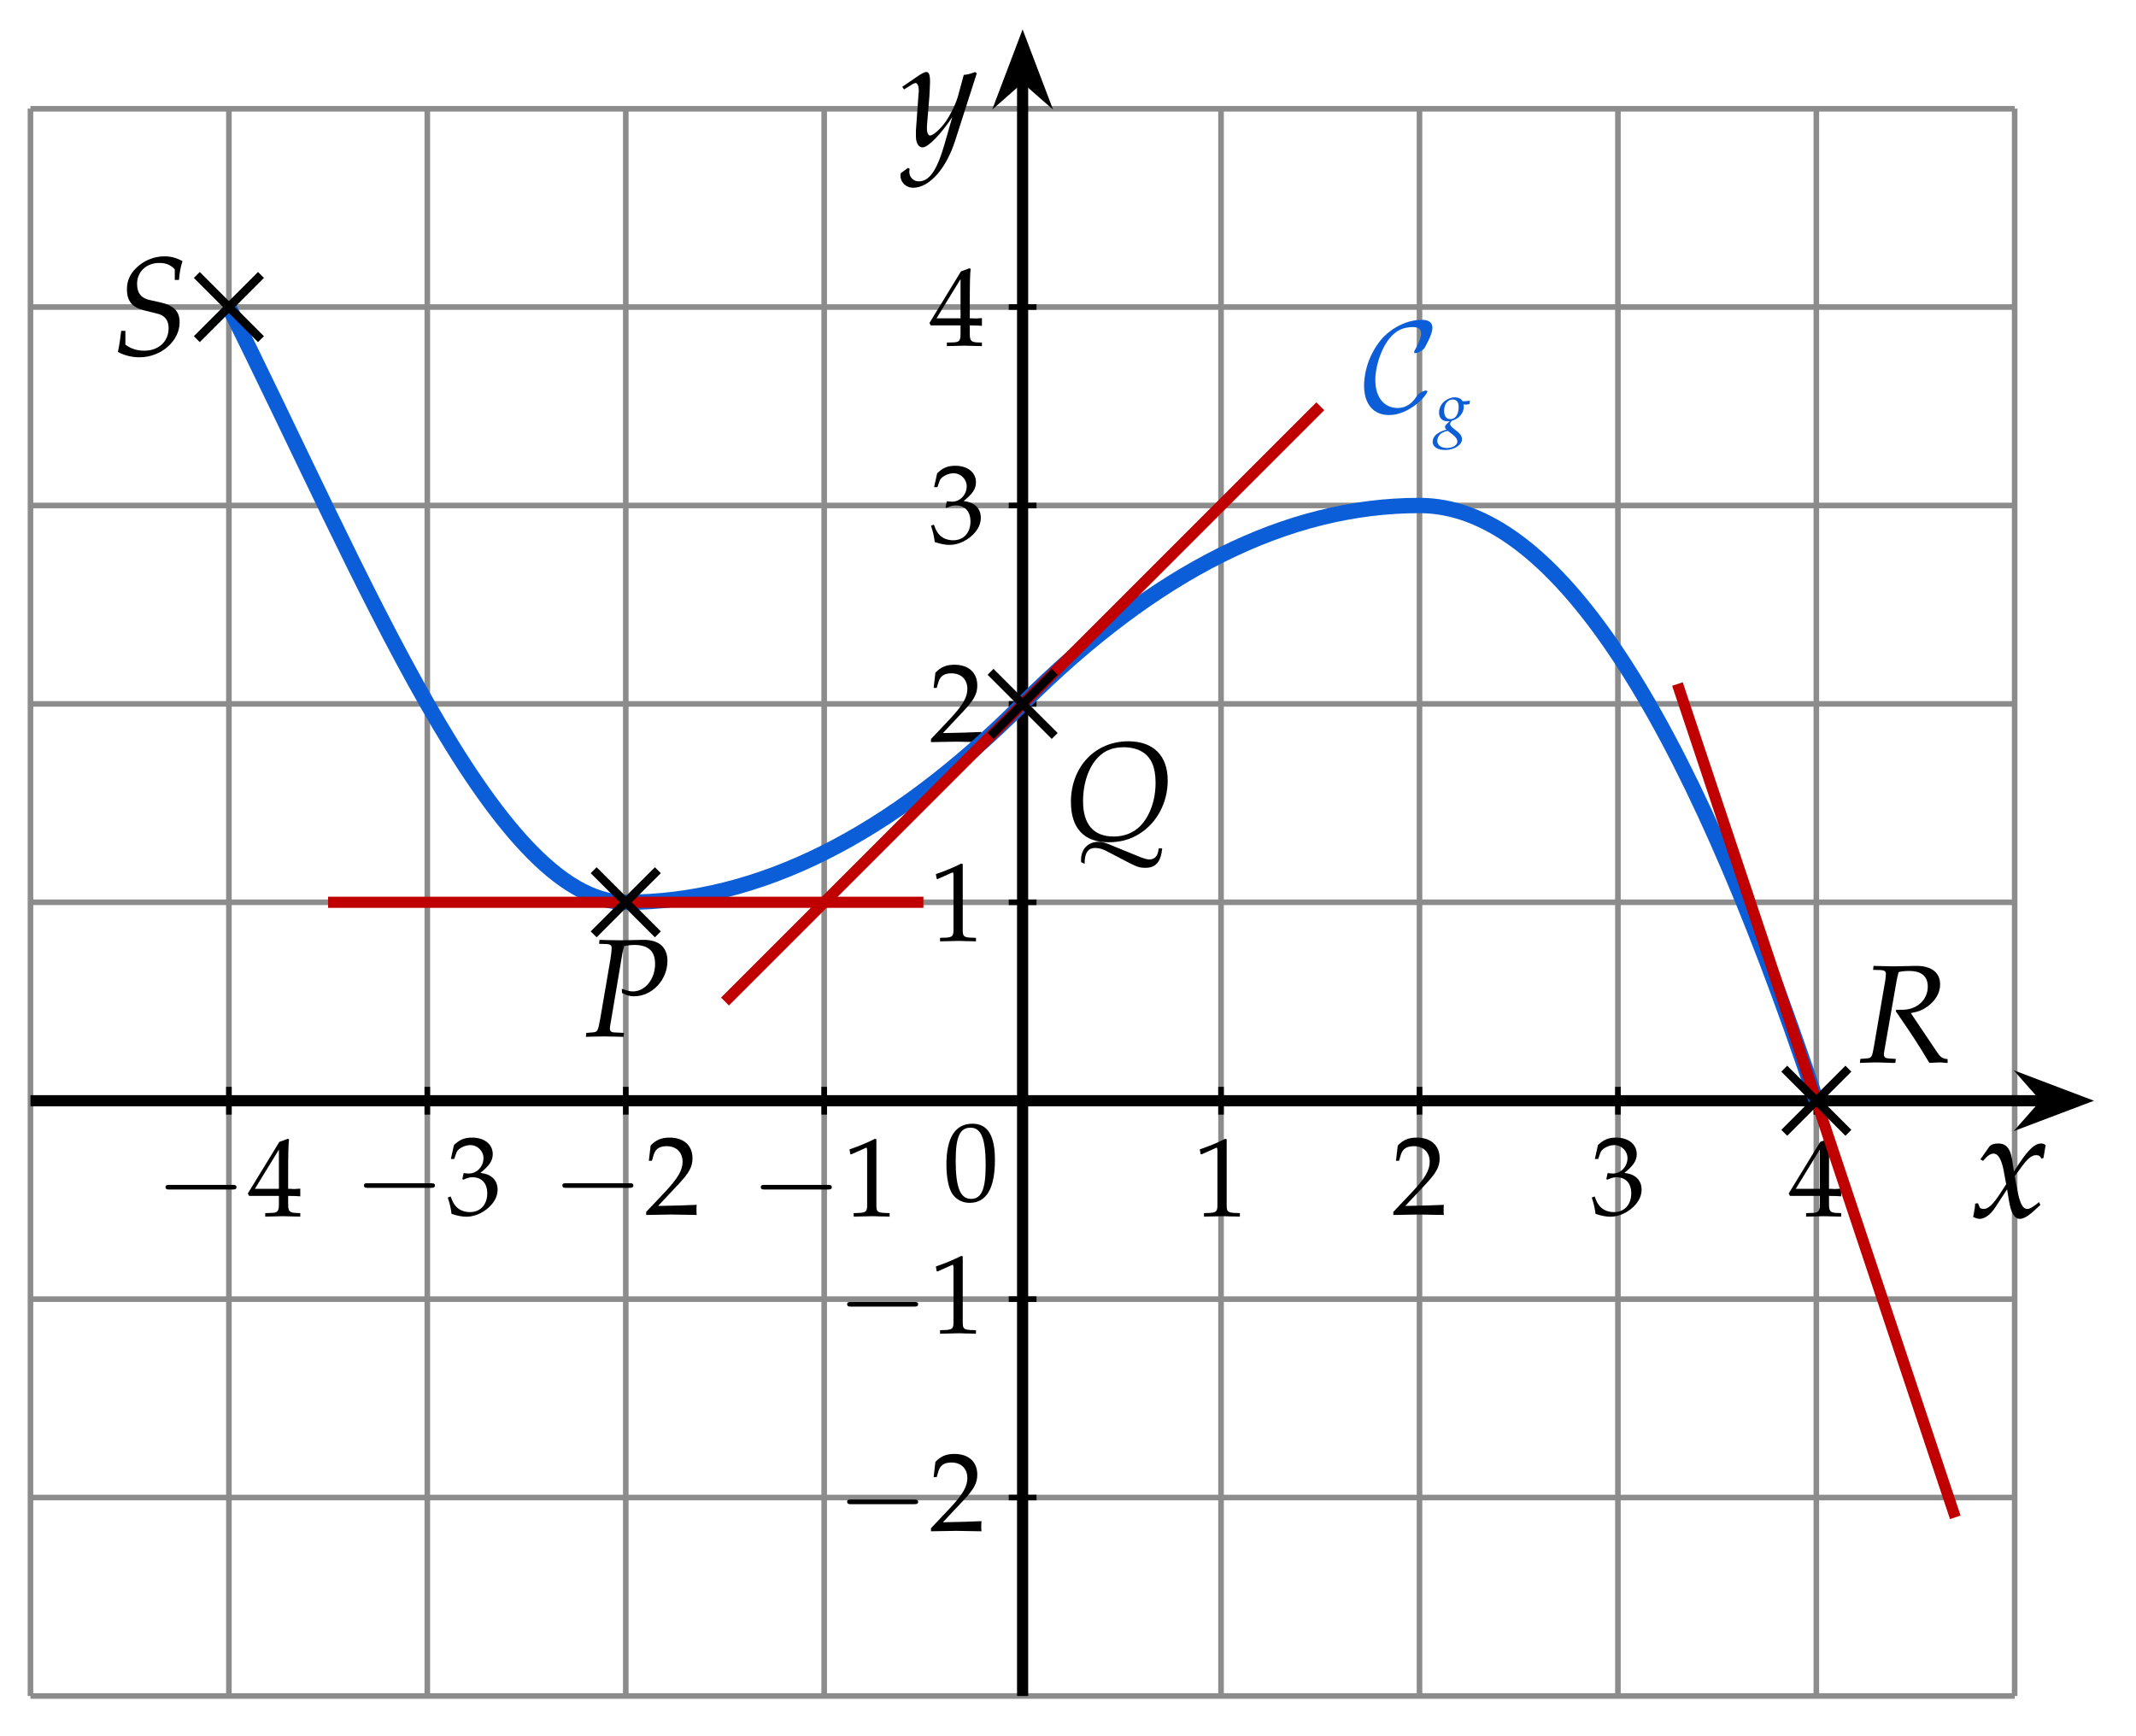
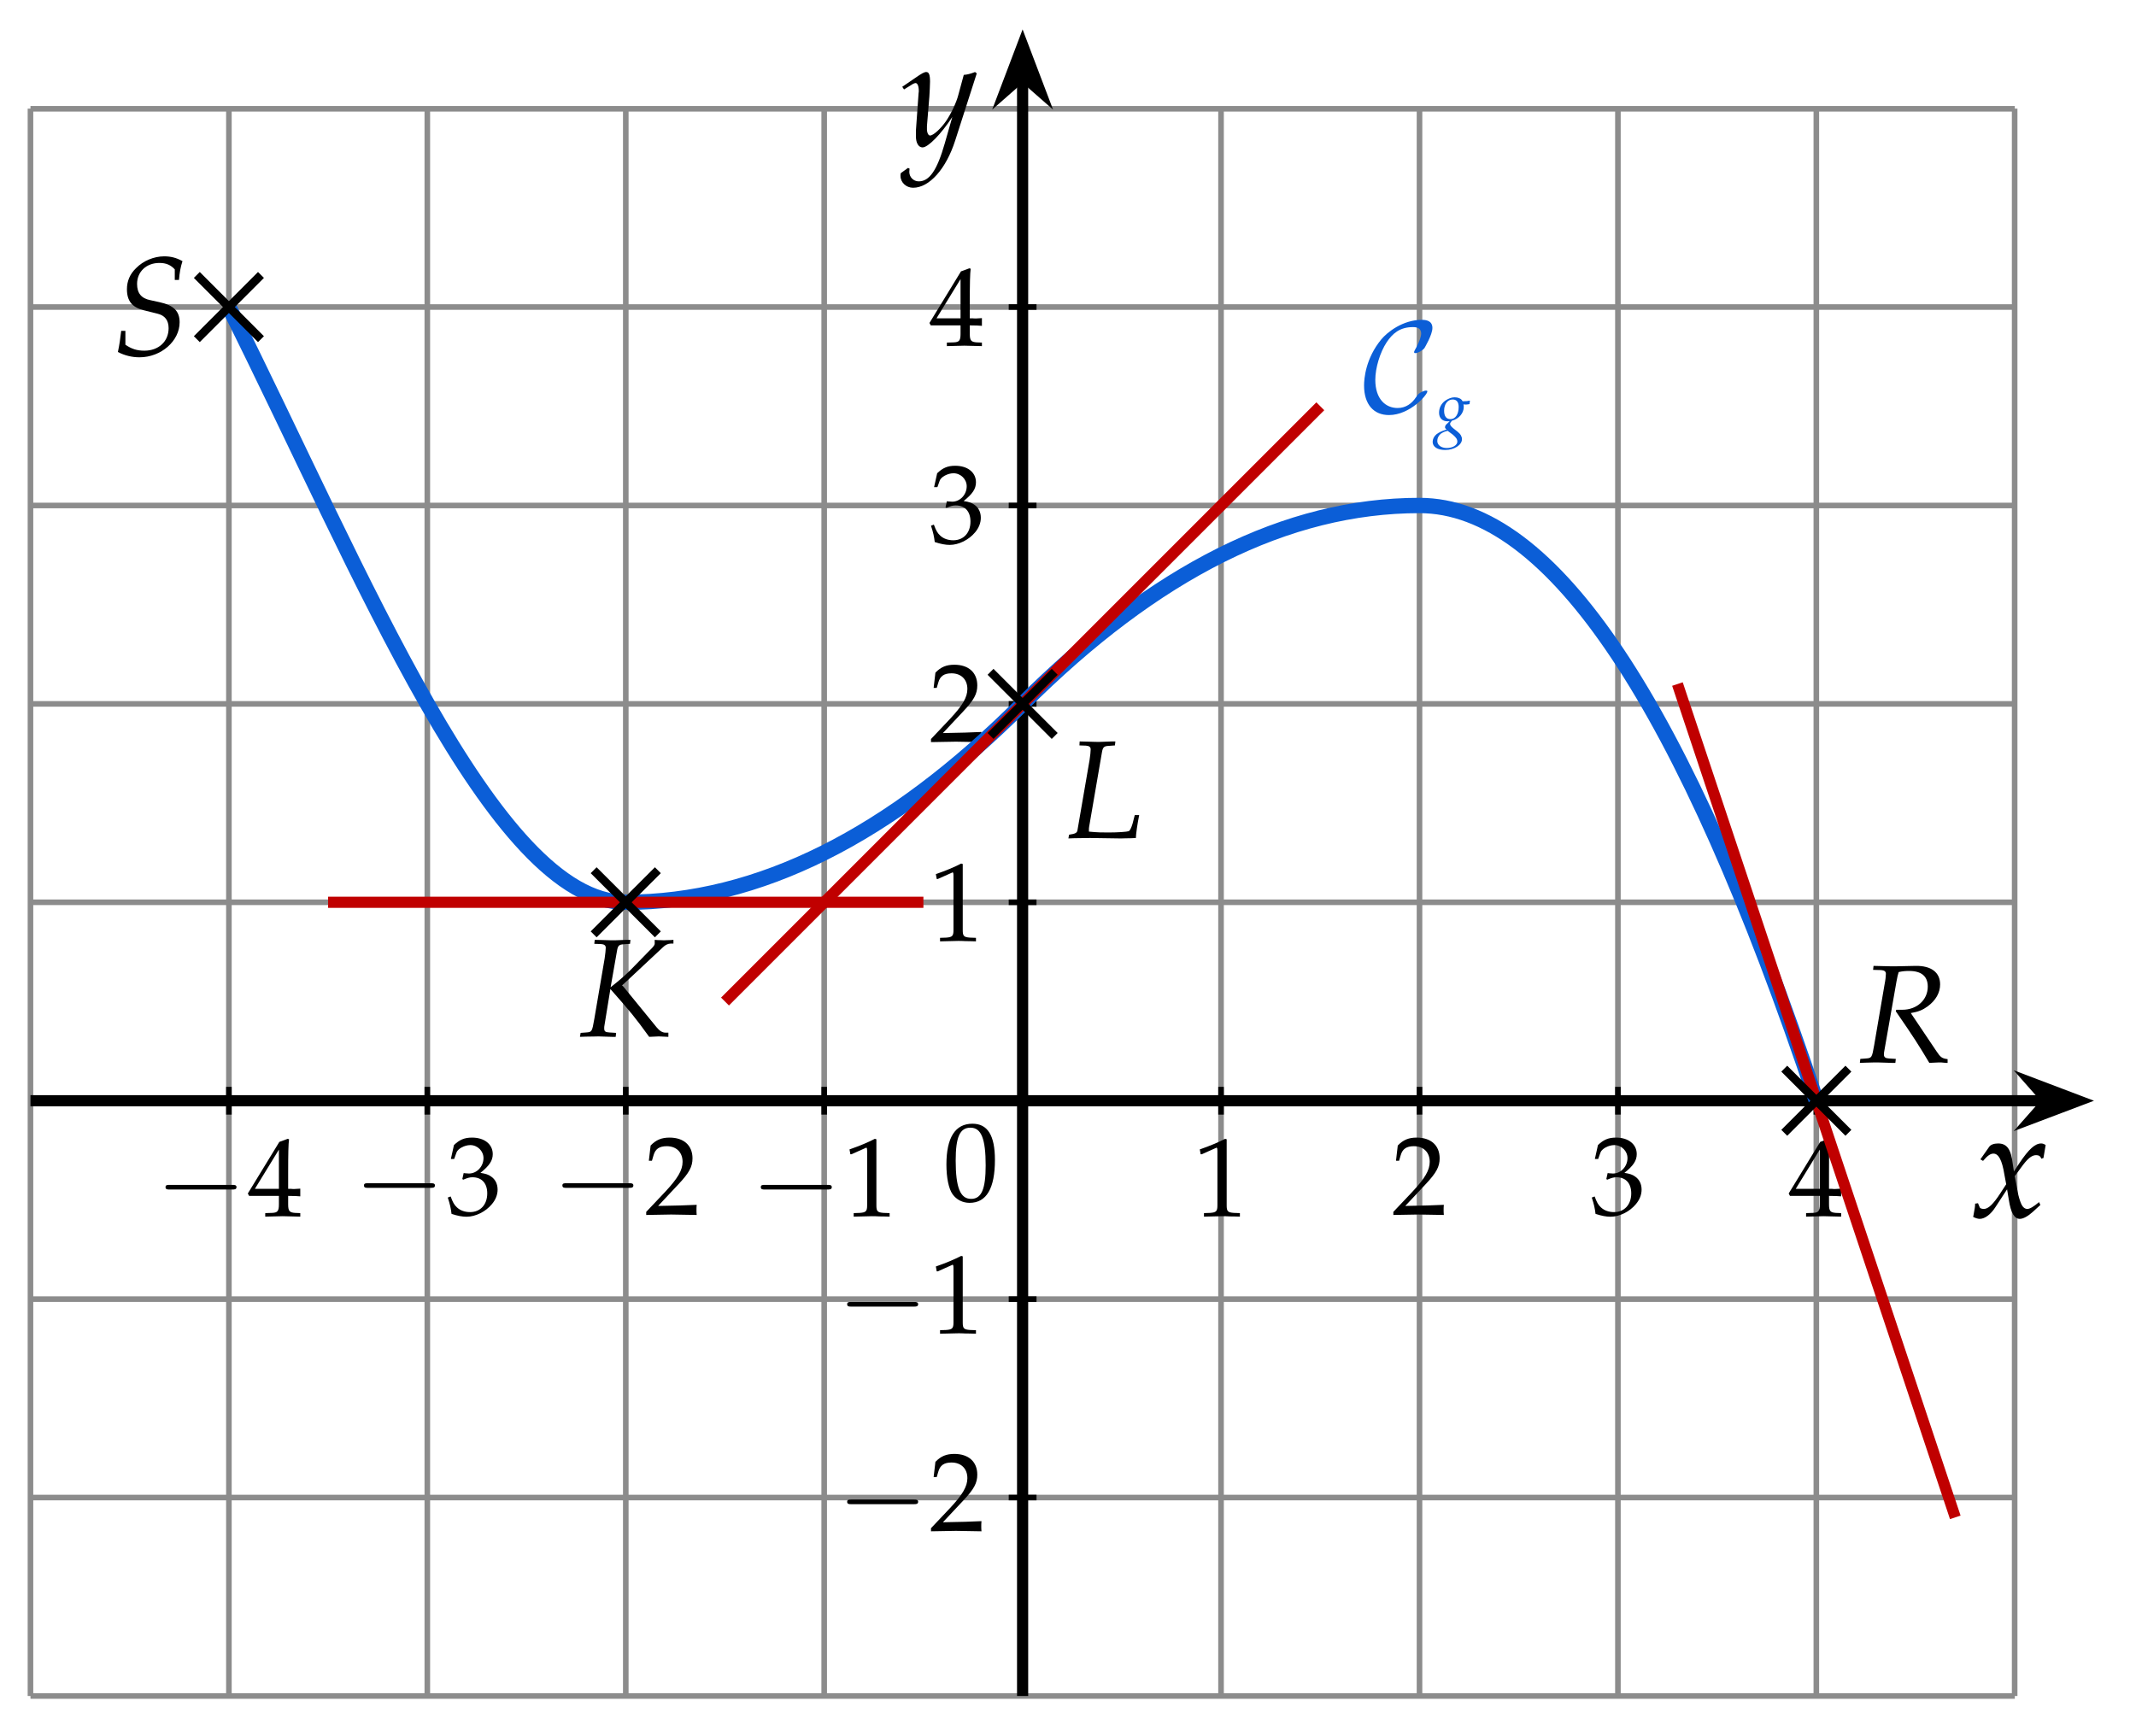
<svg xmlns="http://www.w3.org/2000/svg" xmlns:xlink="http://www.w3.org/1999/xlink" width="151.386" height="123.04" viewBox="0 0 151.386 123.04">
  <defs>
    <g>
      <g id="glyph-0-0">
        <path d="M 0.234 -0.953 C 0.234 -0.734 0.203 -0.594 0.141 -0.25 C 0.125 -0.125 0.109 -0.094 0.094 -0.016 C 0.266 0.078 0.438 0.125 0.562 0.125 C 0.922 0.125 1.344 -0.188 1.672 -0.703 L 2.5 -1.969 L 2.625 -1.219 C 2.766 -0.297 3.016 0.125 3.406 0.125 C 3.641 0.125 3.984 -0.062 4.328 -0.375 L 4.859 -0.859 L 4.766 -1.062 C 4.375 -0.734 4.109 -0.578 3.938 -0.578 C 3.766 -0.578 3.625 -0.688 3.516 -0.906 C 3.422 -1.109 3.297 -1.5 3.25 -1.812 L 3.047 -2.906 L 3.438 -3.438 C 3.938 -4.141 4.234 -4.391 4.562 -4.391 C 4.75 -4.391 4.875 -4.312 4.922 -4.141 L 5.078 -4.188 L 5.234 -5.109 C 5.109 -5.188 5.016 -5.219 4.922 -5.219 C 4.484 -5.219 4.047 -4.828 3.375 -3.828 L 2.984 -3.234 L 2.906 -3.75 C 2.781 -4.828 2.484 -5.219 1.859 -5.219 C 1.562 -5.219 1.328 -5.125 1.234 -4.984 L 0.609 -4.094 L 0.797 -3.984 C 1.109 -4.359 1.328 -4.5 1.531 -4.5 C 1.891 -4.5 2.141 -4.062 2.312 -3 L 2.438 -2.328 L 2 -1.656 C 1.531 -0.938 1.172 -0.578 0.859 -0.578 C 0.703 -0.578 0.578 -0.625 0.562 -0.688 L 0.438 -0.984 Z M 0.234 -0.953 " />
      </g>
      <g id="glyph-0-1">
        <path d="M -0.078 1.953 C -0.094 2.031 -0.094 2.094 -0.094 2.141 C -0.094 2.609 0.312 2.984 0.797 2.984 C 1.953 2.984 3.141 1.641 3.781 -0.359 L 5.312 -5.125 L 5.188 -5.219 C 4.875 -5.094 4.625 -5.031 4.391 -5.016 L 4 -3.578 C 3.875 -3.078 3.5 -2.281 3.141 -1.75 C 2.766 -1.203 2.234 -0.719 2 -0.719 C 1.859 -0.719 1.766 -0.969 1.781 -1.25 L 1.781 -1.391 L 1.953 -3.484 C 1.969 -3.828 2 -4.234 2 -4.531 C 2 -5.031 1.922 -5.219 1.734 -5.219 C 1.594 -5.219 1.438 -5.141 0.922 -4.781 L 0.031 -4.172 L 0.156 -3.984 L 0.688 -4.312 L 0.734 -4.344 C 0.844 -4.406 0.922 -4.438 0.969 -4.438 C 1.109 -4.438 1.203 -4.234 1.203 -3.875 C 1.203 -3.859 1.203 -3.797 1.188 -3.719 L 1 -1.078 L 1 -0.656 C 1 -0.188 1.188 0.125 1.469 0.125 C 1.859 0.125 2.766 -0.797 3.578 -2.031 L 3.047 -0.172 C 2.5 1.75 1.953 2.531 1.203 2.531 C 0.828 2.531 0.531 2.234 0.531 1.859 C 0.531 1.812 0.547 1.719 0.547 1.625 L 0.438 1.578 Z M -0.078 1.953 " />
      </g>
      <g id="glyph-1-0">
        <path d="M 2.078 -5.453 C 0.859 -5.453 0.234 -4.469 0.234 -2.562 C 0.234 -1.641 0.391 -0.844 0.672 -0.453 C 0.953 -0.062 1.391 0.156 1.875 0.156 C 3.078 0.156 3.672 -0.875 3.672 -2.891 C 3.672 -4.625 3.156 -5.453 2.078 -5.453 Z M 1.938 -5.172 C 2.703 -5.172 3.016 -4.391 3.016 -2.5 C 3.016 -0.812 2.719 -0.125 1.984 -0.125 C 1.219 -0.125 0.891 -0.922 0.891 -2.844 C 0.891 -4.516 1.188 -5.172 1.938 -5.172 Z M 1.938 -5.172 " />
      </g>
      <g id="glyph-1-1">
        <path d="M 2.219 -1.438 L 2.219 -0.844 C 2.219 -0.359 2.125 -0.25 1.734 -0.234 L 1.25 -0.219 L 1.25 0.031 C 2.297 0 2.297 0 2.484 0 C 2.688 0 2.688 0 3.734 0.031 L 3.734 -0.219 L 3.359 -0.234 C 2.969 -0.266 2.875 -0.359 2.875 -0.844 L 2.875 -1.438 C 3.344 -1.438 3.516 -1.422 3.734 -1.406 L 3.734 -1.953 C 3.359 -1.922 3.203 -1.922 3.094 -1.938 L 2.875 -1.938 L 2.875 -3.031 C 2.875 -4.438 2.891 -5.125 2.938 -5.453 L 2.844 -5.484 L 2.25 -5.266 L 0.016 -1.609 L 0.109 -1.438 Z M 2.219 -1.938 L 0.516 -1.938 L 2.219 -4.719 Z M 2.219 -1.938 " />
      </g>
      <g id="glyph-1-2">
        <path d="M 0.344 -3.938 L 0.578 -3.938 L 0.734 -4.375 C 0.812 -4.656 1.312 -4.922 1.719 -4.922 C 2.234 -4.922 2.656 -4.5 2.656 -4 C 2.656 -3.406 2.188 -2.906 1.625 -2.906 C 1.562 -2.906 1.484 -2.922 1.375 -2.922 L 1.25 -2.938 L 1.156 -2.516 L 1.219 -2.469 C 1.516 -2.594 1.672 -2.641 1.875 -2.641 C 2.531 -2.641 2.922 -2.219 2.922 -1.5 C 2.922 -0.703 2.438 -0.172 1.703 -0.172 C 1.344 -0.172 1.016 -0.281 0.781 -0.5 C 0.578 -0.688 0.484 -0.859 0.328 -1.281 L 0.125 -1.203 C 0.281 -0.734 0.344 -0.438 0.391 -0.047 C 0.812 0.094 1.156 0.156 1.453 0.156 C 2.094 0.156 2.812 -0.203 3.25 -0.734 C 3.516 -1.047 3.656 -1.406 3.656 -1.766 C 3.656 -2.156 3.5 -2.484 3.203 -2.688 C 3.016 -2.828 2.828 -2.891 2.438 -2.953 C 3.062 -3.453 3.312 -3.812 3.312 -4.281 C 3.312 -4.984 2.719 -5.453 1.844 -5.453 C 1.297 -5.453 0.953 -5.297 0.562 -4.922 Z M 0.344 -3.938 " />
      </g>
      <g id="glyph-1-3">
        <path d="M 0.125 -0.188 L 0.125 0.031 C 1.609 0 1.609 0 1.891 0 C 2.172 0 2.172 0 3.703 0.031 C 3.688 -0.141 3.688 -0.219 3.688 -0.328 C 3.688 -0.438 3.688 -0.516 3.703 -0.688 C 2.797 -0.641 2.422 -0.641 0.969 -0.609 L 2.406 -2.141 C 3.172 -2.953 3.406 -3.391 3.406 -3.984 C 3.406 -4.891 2.797 -5.453 1.781 -5.453 C 1.219 -5.453 0.828 -5.297 0.438 -4.891 L 0.312 -3.812 L 0.531 -3.812 L 0.641 -4.188 C 0.766 -4.641 1.047 -4.844 1.578 -4.844 C 2.266 -4.844 2.703 -4.406 2.703 -3.734 C 2.703 -3.141 2.359 -2.562 1.469 -1.609 Z M 0.125 -0.188 " />
      </g>
      <g id="glyph-1-4">
        <path d="M 0.531 -4.391 L 0.609 -4.391 L 1.625 -4.844 C 1.641 -4.859 1.641 -4.859 1.656 -4.859 C 1.703 -4.859 1.719 -4.781 1.719 -4.594 L 1.719 -0.766 C 1.719 -0.344 1.625 -0.266 1.203 -0.234 L 0.766 -0.219 L 0.766 0.031 C 1.969 0 1.969 0 2.062 0 C 2.172 0 2.344 0 2.609 0.016 C 2.703 0.016 2.984 0.016 3.312 0.031 L 3.312 -0.219 L 2.891 -0.234 C 2.453 -0.266 2.375 -0.344 2.375 -0.766 L 2.375 -5.453 L 2.266 -5.484 C 1.75 -5.219 1.188 -4.984 0.469 -4.734 Z M 0.531 -4.391 " />
      </g>
      <g id="glyph-2-0">
        <path d="M 5.422 -1.891 C 5.562 -1.891 5.719 -1.891 5.719 -2.062 C 5.719 -2.219 5.562 -2.219 5.422 -2.219 L 0.969 -2.219 C 0.828 -2.219 0.688 -2.219 0.688 -2.062 C 0.688 -1.891 0.828 -1.891 0.969 -1.891 Z M 5.422 -1.891 " />
      </g>
      <g id="glyph-3-0">
        <path d="M 4.453 -5.312 L 4.75 -5.312 C 4.797 -5.844 4.859 -6.219 5 -6.641 C 4.562 -6.891 4.156 -6.984 3.703 -6.984 C 2.984 -6.984 2.219 -6.672 1.703 -6.141 C 1.281 -5.734 1.062 -5.234 1.062 -4.656 C 1.062 -3.812 1.438 -3.359 2.281 -3.156 L 3.219 -2.922 C 3.75 -2.797 4.016 -2.453 4.016 -1.891 C 4.016 -0.953 3.312 -0.297 2.297 -0.297 C 1.766 -0.297 1.391 -0.422 0.953 -0.719 L 0.953 -1.703 L 0.656 -1.703 C 0.594 -1.156 0.531 -0.719 0.422 -0.203 C 0.906 0.047 1.422 0.172 1.953 0.172 C 3.484 0.172 4.797 -0.984 4.797 -2.312 C 4.797 -3.094 4.375 -3.516 3.375 -3.734 L 2.734 -3.875 C 2.078 -4 1.781 -4.375 1.781 -5.031 C 1.781 -5.891 2.438 -6.516 3.359 -6.516 C 3.844 -6.516 4.156 -6.375 4.453 -6.062 Z M 4.453 -5.312 " />
      </g>
      <g id="glyph-3-1">
-         <path d="M 1.031 -6.562 L 1.578 -6.547 C 1.812 -6.531 1.922 -6.453 1.922 -6.281 C 1.922 -6.141 1.891 -5.828 1.844 -5.531 L 1.109 -1.234 C 0.938 -0.344 0.938 -0.312 0.531 -0.281 L 0.125 -0.25 L 0.094 0.031 L 0.5 0.016 C 0.906 0.016 1.219 0 1.391 0 C 1.562 0 1.844 0.016 2.25 0.016 L 2.766 0.031 L 2.797 -0.25 L 2.156 -0.281 C 1.906 -0.281 1.797 -0.359 1.797 -0.578 C 1.797 -0.656 1.812 -0.734 1.844 -0.922 L 2.656 -5.734 C 2.656 -5.75 2.688 -5.938 2.734 -6.125 C 2.75 -6.188 2.781 -6.281 2.812 -6.406 C 3.172 -6.469 3.328 -6.484 3.516 -6.484 C 4.516 -6.484 5 -6.047 5 -5.141 C 5 -4.062 4.297 -3.188 3.422 -3.188 C 3.203 -3.188 3 -3.25 2.641 -3.375 L 2.656 -3.078 C 3.031 -2.891 3.219 -2.844 3.516 -2.844 C 4.781 -2.844 5.875 -4 5.875 -5.344 C 5.875 -6.344 5.25 -6.875 4.078 -6.844 L 2.703 -6.812 L 1.594 -6.828 L 1.062 -6.844 Z M 1.031 -6.562 " />
+         <path d="M 3.672 -6.562 L 3.703 -6.844 L 3.469 -6.844 L 2.578 -6.812 C 2.406 -6.812 2.234 -6.812 1.812 -6.828 L 1.172 -6.844 L 1.141 -6.562 L 1.609 -6.547 C 1.844 -6.531 1.953 -6.453 1.953 -6.281 C 1.953 -6.141 1.922 -5.859 1.875 -5.531 L 1.141 -1.234 C 0.984 -0.328 0.969 -0.312 0.578 -0.281 L 0.172 -0.25 L 0.125 0.031 L 0.547 0.016 C 1.016 0.016 1.25 0 1.438 0 L 2.391 0.031 L 2.656 0.031 L 2.688 -0.25 L 2.203 -0.281 C 1.922 -0.297 1.844 -0.359 1.844 -0.562 C 1.844 -0.625 1.844 -0.734 1.859 -0.766 L 2.281 -3.359 C 3.766 -1.672 4 -1.391 5.031 0.031 L 5.719 0 C 6.078 0.016 6.125 0.016 6.391 0.031 L 6.391 -0.266 L 6.188 -0.266 C 5.969 -0.266 5.766 -0.391 5.562 -0.641 L 3.125 -3.625 L 6.016 -6.328 C 6.172 -6.484 6.375 -6.578 6.547 -6.578 L 6.75 -6.578 L 6.75 -6.844 L 6.531 -6.828 C 6.312 -6.828 6.156 -6.812 6.078 -6.812 C 5.984 -6.812 5.828 -6.828 5.625 -6.828 L 5.422 -6.844 L 5.422 -6.562 C 5.422 -6.484 5.328 -6.344 5.047 -6.078 L 3.781 -4.781 C 3.344 -4.344 2.938 -3.984 2.297 -3.484 L 2.75 -6.062 C 2.812 -6.438 2.891 -6.516 3.25 -6.531 Z M 3.672 -6.562 " />
      </g>
      <g id="glyph-3-2">
-         <path d="M 1.5 1.703 C 1.5 0.938 1.734 0.578 2.25 0.578 C 2.547 0.578 2.812 0.656 3.203 0.875 L 4.641 1.625 C 5.234 1.922 5.406 1.984 5.812 1.984 C 6.547 1.984 6.906 1.562 7 0.609 L 6.75 0.609 C 6.703 1.141 6.484 1.391 6.078 1.391 C 5.922 1.391 5.734 1.328 5.469 1.234 L 3.141 0.281 C 2.891 0.188 2.703 0.141 2.484 0.141 C 1.75 0.141 1.25 0.656 1.25 1.406 C 1.25 1.422 1.25 1.5 1.25 1.578 Z M 4.594 -6.984 C 2.25 -6.984 0.531 -5.172 0.531 -2.688 C 0.531 -0.828 1.453 0.172 3.188 0.172 C 4.031 0.172 4.734 -0.016 5.375 -0.422 C 6.625 -1.188 7.391 -2.641 7.391 -4.203 C 7.391 -5.969 6.375 -6.984 4.594 -6.984 Z M 4.281 -6.562 C 4.75 -6.562 5.234 -6.453 5.562 -6.25 C 6.219 -5.875 6.531 -5.141 6.531 -4.047 C 6.531 -2.797 6.125 -1.688 5.453 -0.984 C 4.969 -0.5 4.328 -0.234 3.562 -0.234 C 2.141 -0.234 1.391 -1.094 1.391 -2.734 C 1.391 -4.031 1.797 -5.188 2.469 -5.859 C 2.938 -6.344 3.531 -6.562 4.281 -6.562 Z M 4.281 -6.562 " />
+         <path d="M 3.453 -6.562 L 3.484 -6.844 L 3.25 -6.844 L 2.359 -6.812 C 2.203 -6.812 2.016 -6.812 1.594 -6.828 L 0.953 -6.844 L 0.938 -6.562 L 1.391 -6.547 C 1.625 -6.531 1.734 -6.453 1.734 -6.281 C 1.734 -6.141 1.703 -5.828 1.656 -5.531 L 0.797 -0.547 C 0.766 -0.359 0.641 -0.297 0.203 -0.234 L 0.156 0.031 L 0.562 0.016 C 0.875 0.016 1.484 0 1.688 0 L 3.812 0.031 L 3.906 0.031 C 4.047 0.031 4.297 0.016 4.625 0.016 L 4.938 0 C 4.938 -0.25 5.047 -1.016 5.172 -1.625 L 4.859 -1.625 L 4.703 -1.016 C 4.609 -0.703 4.516 -0.531 4.438 -0.484 C 4.297 -0.438 3.672 -0.391 3 -0.391 C 2.516 -0.391 2.25 -0.391 1.609 -0.453 L 1.609 -0.5 C 1.609 -0.641 1.609 -0.719 1.625 -0.797 L 2.531 -6.062 C 2.594 -6.438 2.672 -6.516 3.031 -6.531 Z M 3.453 -6.562 " />
      </g>
      <g id="glyph-3-3">
        <path d="M 1.031 -6.562 L 1.594 -6.547 C 1.828 -6.531 1.938 -6.453 1.938 -6.281 C 1.938 -6.141 1.906 -5.828 1.844 -5.531 L 1.109 -1.234 C 0.953 -0.344 0.938 -0.312 0.531 -0.281 L 0.125 -0.25 L 0.094 0.031 L 0.5 0.016 C 0.969 0 1.156 0 1.391 0 L 2.359 0.031 L 2.609 0.031 L 2.641 -0.25 L 2.156 -0.281 C 1.891 -0.297 1.797 -0.375 1.797 -0.578 C 1.797 -0.656 1.812 -0.75 1.844 -0.922 L 2.688 -5.734 C 2.688 -5.75 2.734 -5.953 2.766 -6.125 C 2.797 -6.219 2.812 -6.281 2.844 -6.406 C 3.125 -6.469 3.328 -6.484 3.594 -6.484 C 4.453 -6.484 4.906 -6.109 4.906 -5.375 C 4.906 -4.438 4.141 -3.734 3.109 -3.734 L 2.672 -3.734 L 2.641 -3.625 C 3.969 -1.703 4.266 -1.219 5.016 0.031 L 5.672 0 L 5.859 0 C 5.859 0 6 0.016 6.188 0.031 L 6.312 0.031 L 6.312 -0.234 C 5.922 -0.281 5.812 -0.359 5.531 -0.781 L 3.703 -3.5 C 4.25 -3.594 4.547 -3.719 4.891 -3.969 C 5.469 -4.391 5.781 -4.938 5.781 -5.531 C 5.781 -6.391 5.141 -6.859 4.047 -6.844 L 2.562 -6.812 C 2.406 -6.812 2.234 -6.812 1.062 -6.844 Z M 1.031 -6.562 " />
      </g>
      <g id="glyph-4-0">
        <path d="M 4.594 -1.453 C 4.594 -1.516 4.547 -1.516 4.5 -1.516 C 4.344 -1.516 4.125 -1.375 4.109 -1.375 C 3.922 -1.266 3.891 -1.188 3.781 -1.031 C 3.5 -0.609 3.078 -0.281 2.484 -0.281 C 1.656 -0.281 0.906 -0.891 0.906 -2.281 C 0.906 -3.109 1.234 -4.219 1.719 -4.953 C 2.125 -5.547 2.625 -6.016 3.578 -6.016 C 3.938 -6.016 4.156 -5.891 4.156 -5.547 C 4.156 -5.219 3.812 -4.562 3.703 -4.375 C 3.656 -4.281 3.656 -4.266 3.656 -4.25 C 3.656 -4.172 3.703 -4.172 3.75 -4.172 C 3.938 -4.172 4.281 -4.375 4.391 -4.531 C 4.406 -4.562 4.953 -5.469 4.953 -5.953 C 4.953 -6.453 4.531 -6.531 4.203 -6.531 C 2.859 -6.531 1.75 -5.656 1.328 -5.141 C 0.219 -3.797 0.109 -2.359 0.109 -1.875 C 0.109 -0.531 0.797 0.219 1.875 0.219 C 3.359 0.219 4.594 -1.219 4.594 -1.453 Z M 4.594 -1.453 " />
      </g>
      <g id="glyph-5-0">
        <path d="M 2 -1.875 C 2.078 -1.859 2.125 -1.859 2.172 -1.859 C 2.25 -1.859 2.297 -1.875 2.422 -1.891 L 2.453 -2.109 L 2.438 -2.141 C 2.312 -2.109 2.203 -2.094 1.938 -2.094 C 1.859 -2.219 1.812 -2.266 1.688 -2.312 C 1.578 -2.359 1.469 -2.375 1.359 -2.375 C 1.156 -2.375 0.906 -2.281 0.688 -2.125 C 0.422 -1.922 0.266 -1.625 0.266 -1.281 C 0.266 -0.906 0.5 -0.672 0.875 -0.672 C 0.906 -0.672 0.969 -0.672 1.016 -0.672 L 0.812 -0.484 C 0.734 -0.422 0.688 -0.328 0.688 -0.25 C 0.688 -0.203 0.719 -0.156 0.797 -0.094 C 0.422 0.031 0.266 0.109 0.078 0.25 C -0.094 0.391 -0.188 0.594 -0.188 0.781 C -0.188 1.141 0.156 1.359 0.703 1.359 C 1.344 1.359 1.891 1 1.891 0.594 C 1.891 0.422 1.797 0.234 1.578 0.062 L 1.281 -0.172 C 1.109 -0.312 1.047 -0.406 1.047 -0.5 C 1.047 -0.531 1.078 -0.594 1.156 -0.688 C 1.172 -0.703 1.172 -0.703 1.188 -0.719 C 1.672 -0.844 2.016 -1.25 2.016 -1.688 C 2.016 -1.734 2.016 -1.781 2 -1.844 Z M 1.25 0.281 C 1.469 0.469 1.562 0.594 1.562 0.766 C 1.562 1.016 1.234 1.219 0.812 1.219 C 0.422 1.219 0.141 1.016 0.141 0.719 C 0.141 0.531 0.219 0.359 0.375 0.219 C 0.516 0.125 0.609 0.062 0.875 0 Z M 1.234 -2.219 C 1.516 -2.219 1.656 -2.031 1.656 -1.688 C 1.656 -1.172 1.422 -0.828 1.078 -0.828 C 0.781 -0.828 0.625 -1.031 0.625 -1.422 C 0.625 -1.891 0.875 -2.219 1.234 -2.219 Z M 1.234 -2.219 " />
      </g>
    </g>
    <clipPath id="clip-0">
      <path clip-rule="nonzero" d="M 132 65 L 150.496 65 L 150.496 91 L 132 91 Z M 132 65 " />
    </clipPath>
    <clipPath id="clip-1">
      <path clip-rule="nonzero" d="M 0.281 6 L 145 6 L 145 94 L 0.281 94 Z M 0.281 6 " />
    </clipPath>
  </defs>
  <path fill="none" stroke-width="0.399" stroke-linecap="butt" stroke-linejoin="miter" stroke="rgb(54.903%, 54.903%, 54.903%)" stroke-opacity="1" stroke-miterlimit="10" d="M -70.866 -42.522 L 70.868 -42.522 M -70.866 -28.346 L 70.868 -28.346 M -70.866 -14.173 L 70.868 -14.173 M -70.866 -0.001 L 70.868 -0.001 M -70.866 14.175 L 70.868 14.175 M -70.866 28.347 L 70.868 28.347 M -70.866 42.519 L 70.868 42.519 M -70.866 56.695 L 70.868 56.695 M -70.866 70.856 L 70.868 70.856 M -70.866 -42.522 L -70.866 70.868 M -56.693 -42.522 L -56.693 70.868 M -42.521 -42.522 L -42.521 70.868 M -28.345 -42.522 L -28.345 70.868 M -14.173 -42.522 L -14.173 70.868 M -0.001 -42.522 L -0.001 70.868 M 14.172 -42.522 L 14.172 70.868 M 28.348 -42.522 L 28.348 70.868 M 42.52 -42.522 L 42.52 70.868 M 56.692 -42.522 L 56.692 70.868 M 70.857 -42.522 L 70.857 70.868 " transform="matrix(0.992258, 0, 0, -0.992258, 72.47709, 78.01828)" />
  <path fill="none" stroke-width="0.797" stroke-linecap="butt" stroke-linejoin="miter" stroke="rgb(0%, 0%, 0%)" stroke-opacity="1" stroke-miterlimit="10" d="M -70.866 -0.001 L 73.038 -0.001 " transform="matrix(0.992258, 0, 0, -0.992258, 72.47709, 78.01828)" />
  <path fill-rule="nonzero" fill="rgb(0%, 0%, 0%)" fill-opacity="1" d="M 147.293 78.02 L 144.07 76.797 L 145.148 78.02 L 144.07 79.238 Z M 147.293 78.02 " />
  <g clip-path="url(#clip-0)">
    <path fill="none" stroke-width="0.797" stroke-linecap="butt" stroke-linejoin="miter" stroke="rgb(0%, 0%, 0%)" stroke-opacity="1" stroke-miterlimit="10" d="M 4.533 -0.001 L 1.285 1.231 L 2.371 -0.001 L 1.285 -1.23 Z M 4.533 -0.001 " transform="matrix(0.992258, 0, 0, -0.992258, 142.7953, 78.01828)" />
  </g>
  <g fill="rgb(0%, 0%, 0%)" fill-opacity="1">
    <use xlink:href="#glyph-0-0" x="139.749" y="86.267" />
  </g>
  <path fill="none" stroke-width="0.797" stroke-linecap="butt" stroke-linejoin="miter" stroke="rgb(0%, 0%, 0%)" stroke-opacity="1" stroke-miterlimit="10" d="M -0.001 -42.522 L -0.001 73.037 " transform="matrix(0.992258, 0, 0, -0.992258, 72.47709, 78.01828)" />
  <path fill-rule="nonzero" fill="rgb(0%, 0%, 0%)" fill-opacity="1" stroke-width="0.797" stroke-linecap="butt" stroke-linejoin="miter" stroke="rgb(0%, 0%, 0%)" stroke-opacity="1" stroke-miterlimit="10" d="M 4.536 0.001 L 1.288 1.233 L 2.371 0.001 L 1.288 -1.232 Z M 4.536 0.001 " transform="matrix(0, -0.992258, -0.992258, 0, 72.47709, 7.700042)" />
  <g fill="rgb(0%, 0%, 0%)" fill-opacity="1">
    <use xlink:href="#glyph-0-1" x="63.915" y="10.324" />
  </g>
  <g fill="rgb(0%, 0%, 0%)" fill-opacity="1">
    <use xlink:href="#glyph-1-0" x="66.842" y="85.101" />
  </g>
  <path fill="none" stroke-width="0.399" stroke-linecap="butt" stroke-linejoin="miter" stroke="rgb(0%, 0%, 0%)" stroke-opacity="1" stroke-miterlimit="10" d="M -56.693 0.991 L -56.693 -0.993 " transform="matrix(0.992258, 0, 0, -0.992258, 72.47709, 78.01828)" />
  <g fill="rgb(0%, 0%, 0%)" fill-opacity="1">
    <use xlink:href="#glyph-2-0" x="11.043" y="86.203" />
  </g>
  <g fill="rgb(0%, 0%, 0%)" fill-opacity="1">
    <use xlink:href="#glyph-1-1" x="17.548" y="86.203" />
  </g>
  <path fill="none" stroke-width="0.399" stroke-linecap="butt" stroke-linejoin="miter" stroke="rgb(0%, 0%, 0%)" stroke-opacity="1" stroke-miterlimit="10" d="M -42.521 0.991 L -42.521 -0.993 " transform="matrix(0.992258, 0, 0, -0.992258, 72.47709, 78.01828)" />
  <g fill="rgb(0%, 0%, 0%)" fill-opacity="1">
    <use xlink:href="#glyph-2-0" x="25.107" y="86.085" />
  </g>
  <g fill="rgb(0%, 0%, 0%)" fill-opacity="1">
    <use xlink:href="#glyph-1-2" x="31.611" y="86.085" />
  </g>
  <path fill="none" stroke-width="0.399" stroke-linecap="butt" stroke-linejoin="miter" stroke="rgb(0%, 0%, 0%)" stroke-opacity="1" stroke-miterlimit="10" d="M -28.345 0.991 L -28.345 -0.993 " transform="matrix(0.992258, 0, 0, -0.992258, 72.47709, 78.01828)" />
  <g fill="rgb(0%, 0%, 0%)" fill-opacity="1">
    <use xlink:href="#glyph-2-0" x="39.17" y="86.085" />
  </g>
  <g fill="rgb(0%, 0%, 0%)" fill-opacity="1">
    <use xlink:href="#glyph-1-3" x="45.674" y="86.085" />
  </g>
  <path fill="none" stroke-width="0.399" stroke-linecap="butt" stroke-linejoin="miter" stroke="rgb(0%, 0%, 0%)" stroke-opacity="1" stroke-miterlimit="10" d="M -14.173 0.991 L -14.173 -0.993 " transform="matrix(0.992258, 0, 0, -0.992258, 72.47709, 78.01828)" />
  <g fill="rgb(0%, 0%, 0%)" fill-opacity="1">
    <use xlink:href="#glyph-2-0" x="53.233" y="86.203" />
  </g>
  <g fill="rgb(0%, 0%, 0%)" fill-opacity="1">
    <use xlink:href="#glyph-1-4" x="59.738" y="86.203" />
  </g>
  <path fill="none" stroke-width="0.399" stroke-linecap="butt" stroke-linejoin="miter" stroke="rgb(0%, 0%, 0%)" stroke-opacity="1" stroke-miterlimit="10" d="M 14.172 0.991 L 14.172 -0.993 " transform="matrix(0.992258, 0, 0, -0.992258, 72.47709, 78.01828)" />
  <g fill="rgb(0%, 0%, 0%)" fill-opacity="1">
    <use xlink:href="#glyph-1-4" x="84.564" y="86.203" />
  </g>
  <path fill="none" stroke-width="0.399" stroke-linecap="butt" stroke-linejoin="miter" stroke="rgb(0%, 0%, 0%)" stroke-opacity="1" stroke-miterlimit="10" d="M 28.348 0.991 L 28.348 -0.993 " transform="matrix(0.992258, 0, 0, -0.992258, 72.47709, 78.01828)" />
  <g fill="rgb(0%, 0%, 0%)" fill-opacity="1">
    <use xlink:href="#glyph-1-3" x="98.627" y="86.085" />
  </g>
  <path fill="none" stroke-width="0.399" stroke-linecap="butt" stroke-linejoin="miter" stroke="rgb(0%, 0%, 0%)" stroke-opacity="1" stroke-miterlimit="10" d="M 42.52 0.991 L 42.52 -0.993 " transform="matrix(0.992258, 0, 0, -0.992258, 72.47709, 78.01828)" />
  <g fill="rgb(0%, 0%, 0%)" fill-opacity="1">
    <use xlink:href="#glyph-1-2" x="112.69" y="86.085" />
  </g>
  <path fill="none" stroke-width="0.399" stroke-linecap="butt" stroke-linejoin="miter" stroke="rgb(0%, 0%, 0%)" stroke-opacity="1" stroke-miterlimit="10" d="M 56.692 0.991 L 56.692 -0.993 " transform="matrix(0.992258, 0, 0, -0.992258, 72.47709, 78.01828)" />
  <g fill="rgb(0%, 0%, 0%)" fill-opacity="1">
    <use xlink:href="#glyph-1-1" x="126.754" y="86.203" />
  </g>
  <path fill="none" stroke-width="0.399" stroke-linecap="butt" stroke-linejoin="miter" stroke="rgb(0%, 0%, 0%)" stroke-opacity="1" stroke-miterlimit="10" d="M 0.992 -28.346 L -0.993 -28.346 " transform="matrix(0.992258, 0, 0, -0.992258, 72.47709, 78.01828)" />
  <g fill="rgb(0%, 0%, 0%)" fill-opacity="1">
    <use xlink:href="#glyph-2-0" x="59.353" y="108.506" />
  </g>
  <g fill="rgb(0%, 0%, 0%)" fill-opacity="1">
    <use xlink:href="#glyph-1-3" x="65.858" y="108.506" />
  </g>
  <path fill="none" stroke-width="0.399" stroke-linecap="butt" stroke-linejoin="miter" stroke="rgb(0%, 0%, 0%)" stroke-opacity="1" stroke-miterlimit="10" d="M 0.992 -14.173 L -0.993 -14.173 " transform="matrix(0.992258, 0, 0, -0.992258, 72.47709, 78.01828)" />
  <g fill="rgb(0%, 0%, 0%)" fill-opacity="1">
    <use xlink:href="#glyph-2-0" x="59.353" y="94.502" />
  </g>
  <g fill="rgb(0%, 0%, 0%)" fill-opacity="1">
    <use xlink:href="#glyph-1-4" x="65.858" y="94.502" />
  </g>
  <path fill="none" stroke-width="0.399" stroke-linecap="butt" stroke-linejoin="miter" stroke="rgb(0%, 0%, 0%)" stroke-opacity="1" stroke-miterlimit="10" d="M 0.992 14.175 L -0.993 14.175 " transform="matrix(0.992258, 0, 0, -0.992258, 72.47709, 78.01828)" />
  <g fill="rgb(0%, 0%, 0%)" fill-opacity="1">
    <use xlink:href="#glyph-1-4" x="65.858" y="66.692" />
  </g>
  <path fill="none" stroke-width="0.399" stroke-linecap="butt" stroke-linejoin="miter" stroke="rgb(0%, 0%, 0%)" stroke-opacity="1" stroke-miterlimit="10" d="M 0.992 28.347 L -0.993 28.347 " transform="matrix(0.992258, 0, 0, -0.992258, 72.47709, 78.01828)" />
  <g fill="rgb(0%, 0%, 0%)" fill-opacity="1">
    <use xlink:href="#glyph-1-3" x="65.858" y="52.569" />
  </g>
  <path fill="none" stroke-width="0.399" stroke-linecap="butt" stroke-linejoin="miter" stroke="rgb(0%, 0%, 0%)" stroke-opacity="1" stroke-miterlimit="10" d="M 0.992 42.519 L -0.993 42.519 " transform="matrix(0.992258, 0, 0, -0.992258, 72.47709, 78.01828)" />
  <g fill="rgb(0%, 0%, 0%)" fill-opacity="1">
    <use xlink:href="#glyph-1-2" x="65.858" y="38.466" />
  </g>
  <path fill="none" stroke-width="0.399" stroke-linecap="butt" stroke-linejoin="miter" stroke="rgb(0%, 0%, 0%)" stroke-opacity="1" stroke-miterlimit="10" d="M 0.992 56.695 L -0.993 56.695 " transform="matrix(0.992258, 0, 0, -0.992258, 72.47709, 78.01828)" />
  <g fill="rgb(0%, 0%, 0%)" fill-opacity="1">
    <use xlink:href="#glyph-1-1" x="65.858" y="24.501" />
  </g>
  <g clip-path="url(#clip-1)">
    <path fill="none" stroke-width="1.096" stroke-linecap="butt" stroke-linejoin="miter" stroke="rgb(4.314%, 36.864%, 84.314%)" stroke-opacity="1" stroke-miterlimit="10" d="M -56.693 56.695 C -47.241 37.799 -37.801 14.175 -28.345 14.175 C -18.893 14.175 -9.453 18.891 -0.001 28.347 C 9.455 37.799 18.892 42.519 28.348 42.519 C 37.8 42.519 47.24 28.347 56.692 -0.001 " transform="matrix(0.992258, 0, 0, -0.992258, 72.47709, 78.01828)" />
  </g>
  <path fill="none" stroke-width="0.797" stroke-linecap="butt" stroke-linejoin="miter" stroke="rgb(75.293%, 0%, 0%)" stroke-opacity="1" stroke-miterlimit="10" d="M -49.607 14.175 L -7.087 14.175 " transform="matrix(0.992258, 0, 0, -0.992258, 72.47709, 78.01828)" />
  <path fill="none" stroke-width="0.797" stroke-linecap="butt" stroke-linejoin="miter" stroke="rgb(75.293%, 0%, 0%)" stroke-opacity="1" stroke-miterlimit="10" d="M -21.259 7.085 L 21.262 49.605 " transform="matrix(0.992258, 0, 0, -0.992258, 72.47709, 78.01828)" />
  <path fill="none" stroke-width="0.797" stroke-linecap="butt" stroke-linejoin="miter" stroke="rgb(75.293%, 0%, 0%)" stroke-opacity="1" stroke-miterlimit="10" d="M 46.772 29.764 L 66.617 -29.763 " transform="matrix(0.992258, 0, 0, -0.992258, 72.47709, 78.01828)" />
  <path fill="none" stroke-width="0.598" stroke-linecap="butt" stroke-linejoin="miter" stroke="rgb(0%, 0%, 0%)" stroke-opacity="1" stroke-miterlimit="10" d="M -58.985 54.4 L -54.402 58.987 M -58.985 58.987 L -54.402 54.4 " transform="matrix(0.992258, 0, 0, -0.992258, 72.47709, 78.01828)" />
  <g fill="rgb(0%, 0%, 0%)" fill-opacity="1">
    <use xlink:href="#glyph-3-0" x="7.934" y="25.153" />
  </g>
  <path fill="none" stroke-width="0.598" stroke-linecap="butt" stroke-linejoin="miter" stroke="rgb(0%, 0%, 0%)" stroke-opacity="1" stroke-miterlimit="10" d="M -30.64 11.884 L -26.054 16.466 M -30.64 16.466 L -26.054 11.884 " transform="matrix(0.992258, 0, 0, -0.992258, 72.47709, 78.01828)" />
  <g fill="rgb(0%, 0%, 0%)" fill-opacity="1">
-     <use xlink:href="#glyph-3-1" x="41.429" y="73.46" />
+     <use xlink:href="#glyph-3-1" x="40.979" y="73.46" />
  </g>
  <path fill="none" stroke-width="0.598" stroke-linecap="butt" stroke-linejoin="miter" stroke="rgb(0%, 0%, 0%)" stroke-opacity="1" stroke-miterlimit="10" d="M -2.292 26.056 L 2.291 30.638 M -2.292 30.638 L 2.291 26.056 " transform="matrix(0.992258, 0, 0, -0.992258, 72.47709, 78.01828)" />
  <g fill="rgb(0%, 0%, 0%)" fill-opacity="1">
-     <use xlink:href="#glyph-3-2" x="75.369" y="59.526" />
+     <use xlink:href="#glyph-3-2" x="75.566" y="59.397" />
  </g>
  <path fill="none" stroke-width="0.598" stroke-linecap="butt" stroke-linejoin="miter" stroke="rgb(0%, 0%, 0%)" stroke-opacity="1" stroke-miterlimit="10" d="M 54.401 -2.292 L 58.983 2.29 M 54.401 2.29 L 58.983 -2.292 " transform="matrix(0.992258, 0, 0, -0.992258, 72.47709, 78.01828)" />
  <g fill="rgb(0%, 0%, 0%)" fill-opacity="1">
    <use xlink:href="#glyph-3-3" x="131.722" y="75.305" />
  </g>
  <g fill="rgb(4.314%, 36.864%, 84.314%)" fill-opacity="1">
    <use xlink:href="#glyph-4-0" x="96.567" y="29.2" />
  </g>
  <g fill="rgb(4.314%, 36.864%, 84.314%)" fill-opacity="1">
    <use xlink:href="#glyph-5-0" x="101.725" y="30.535" />
  </g>
</svg>
